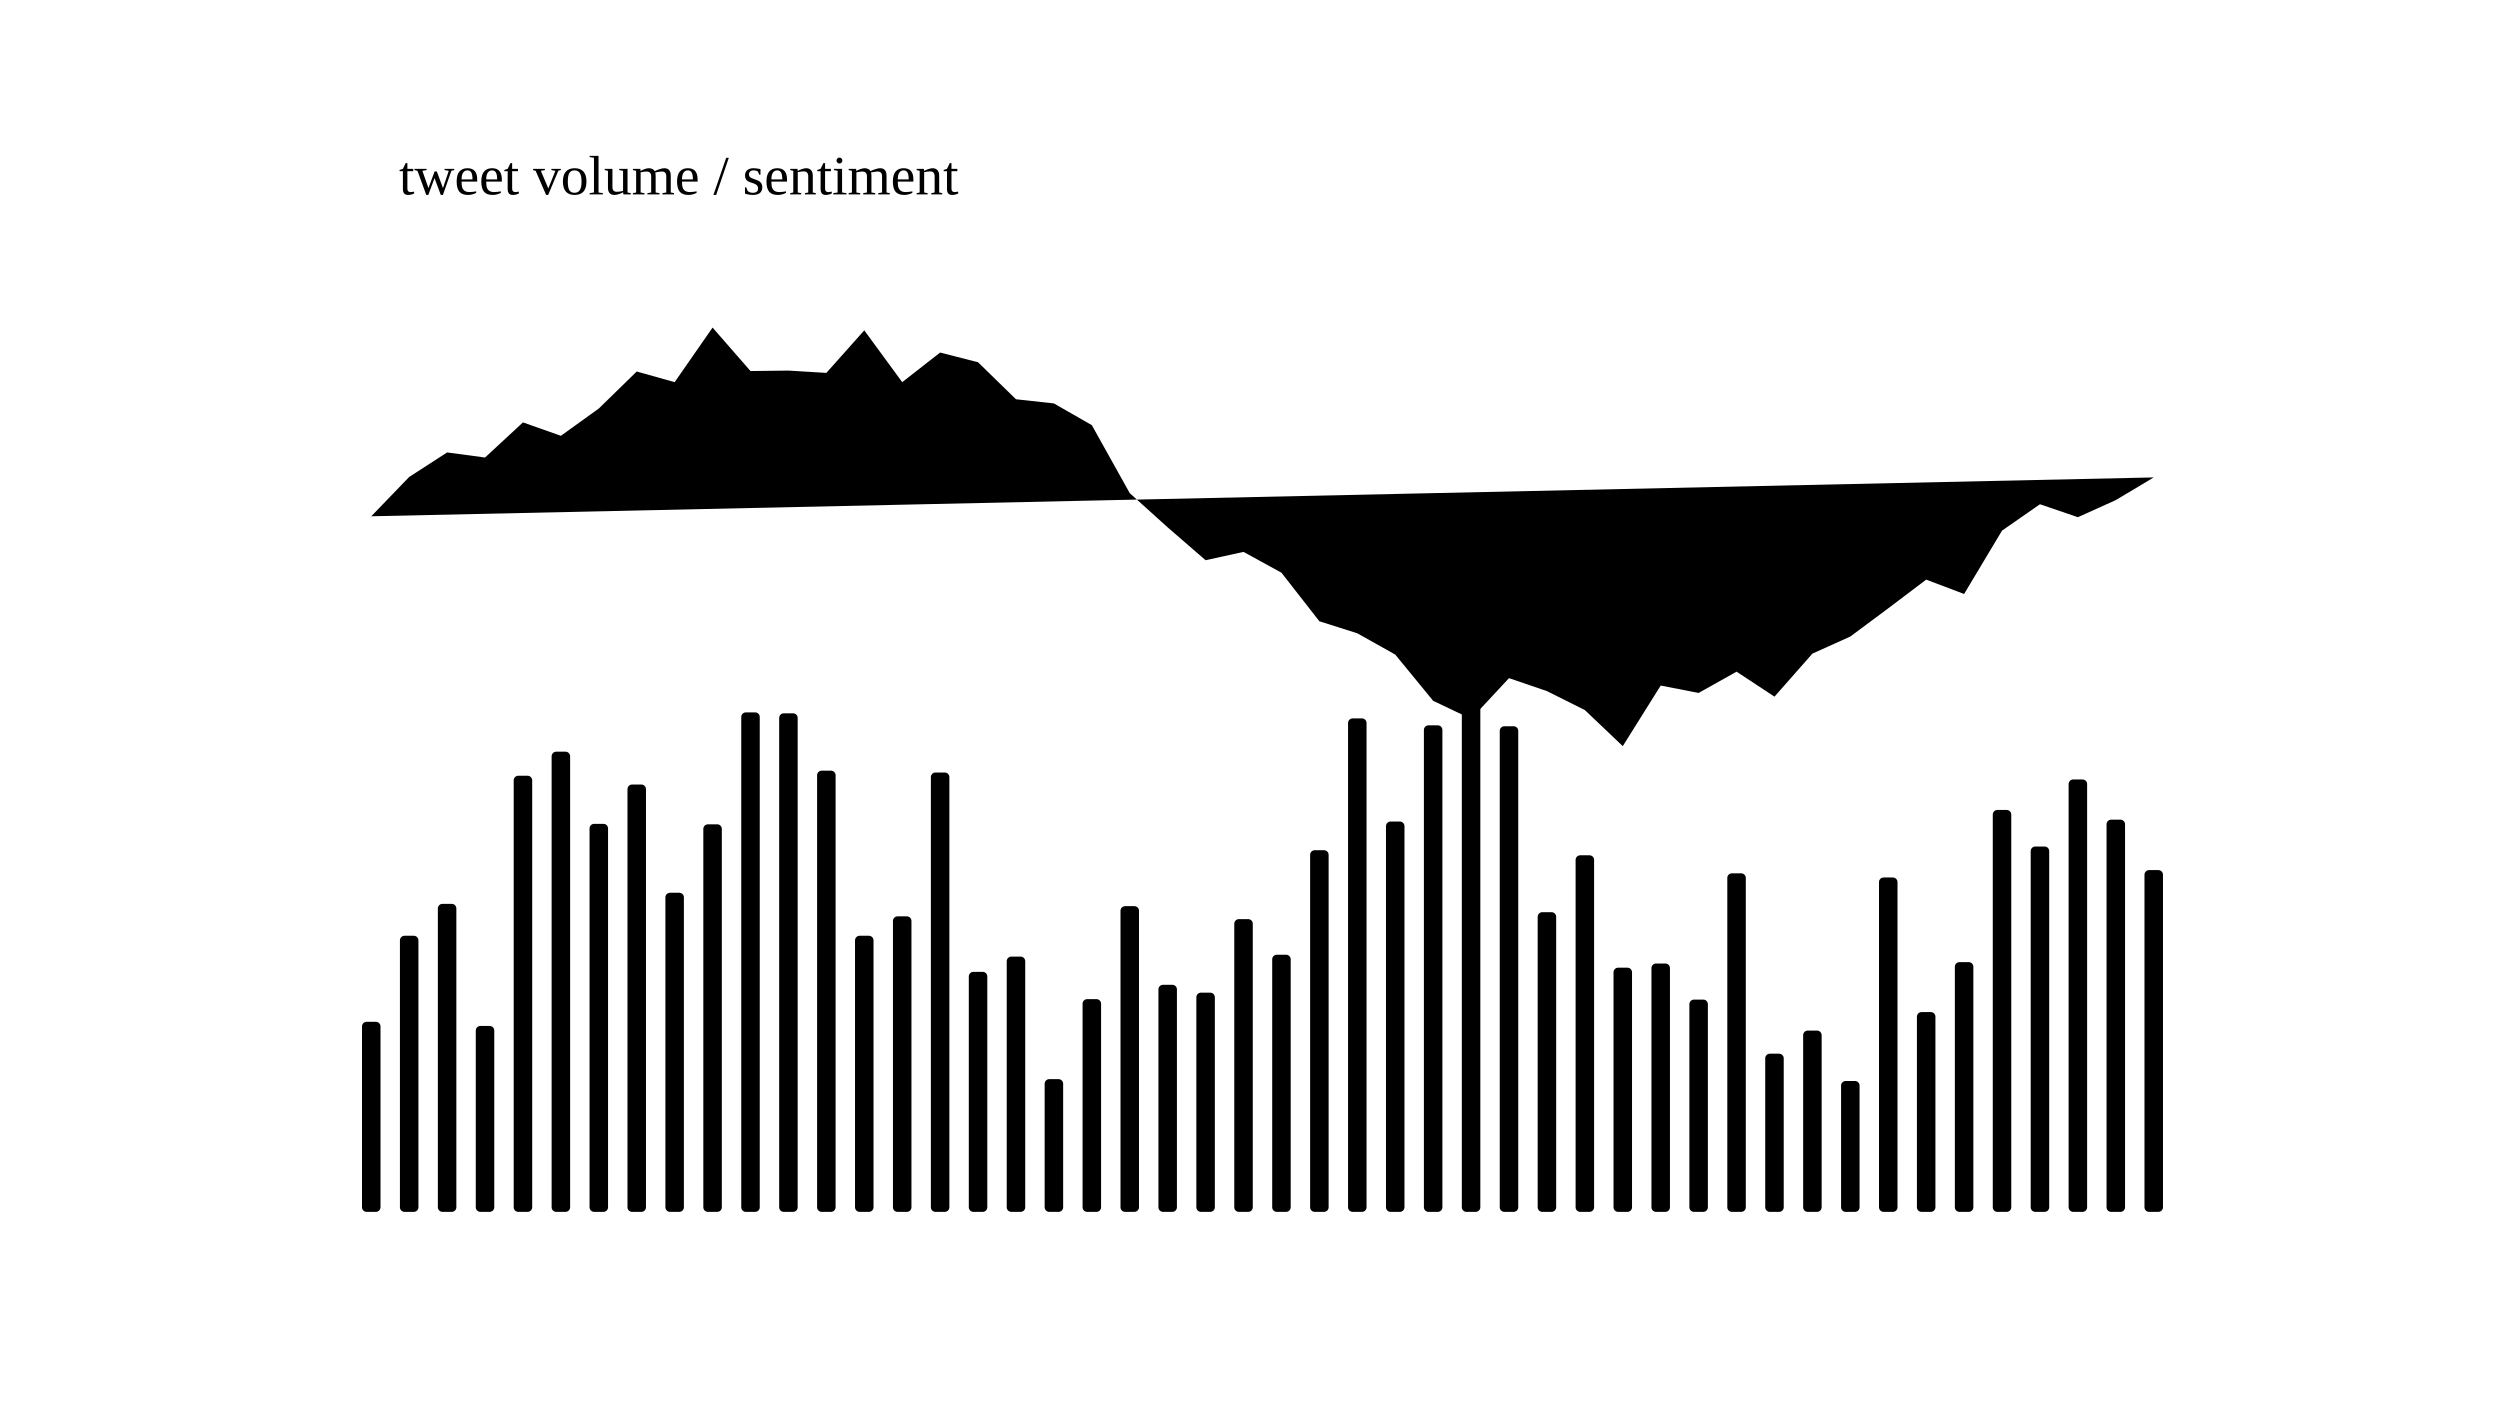
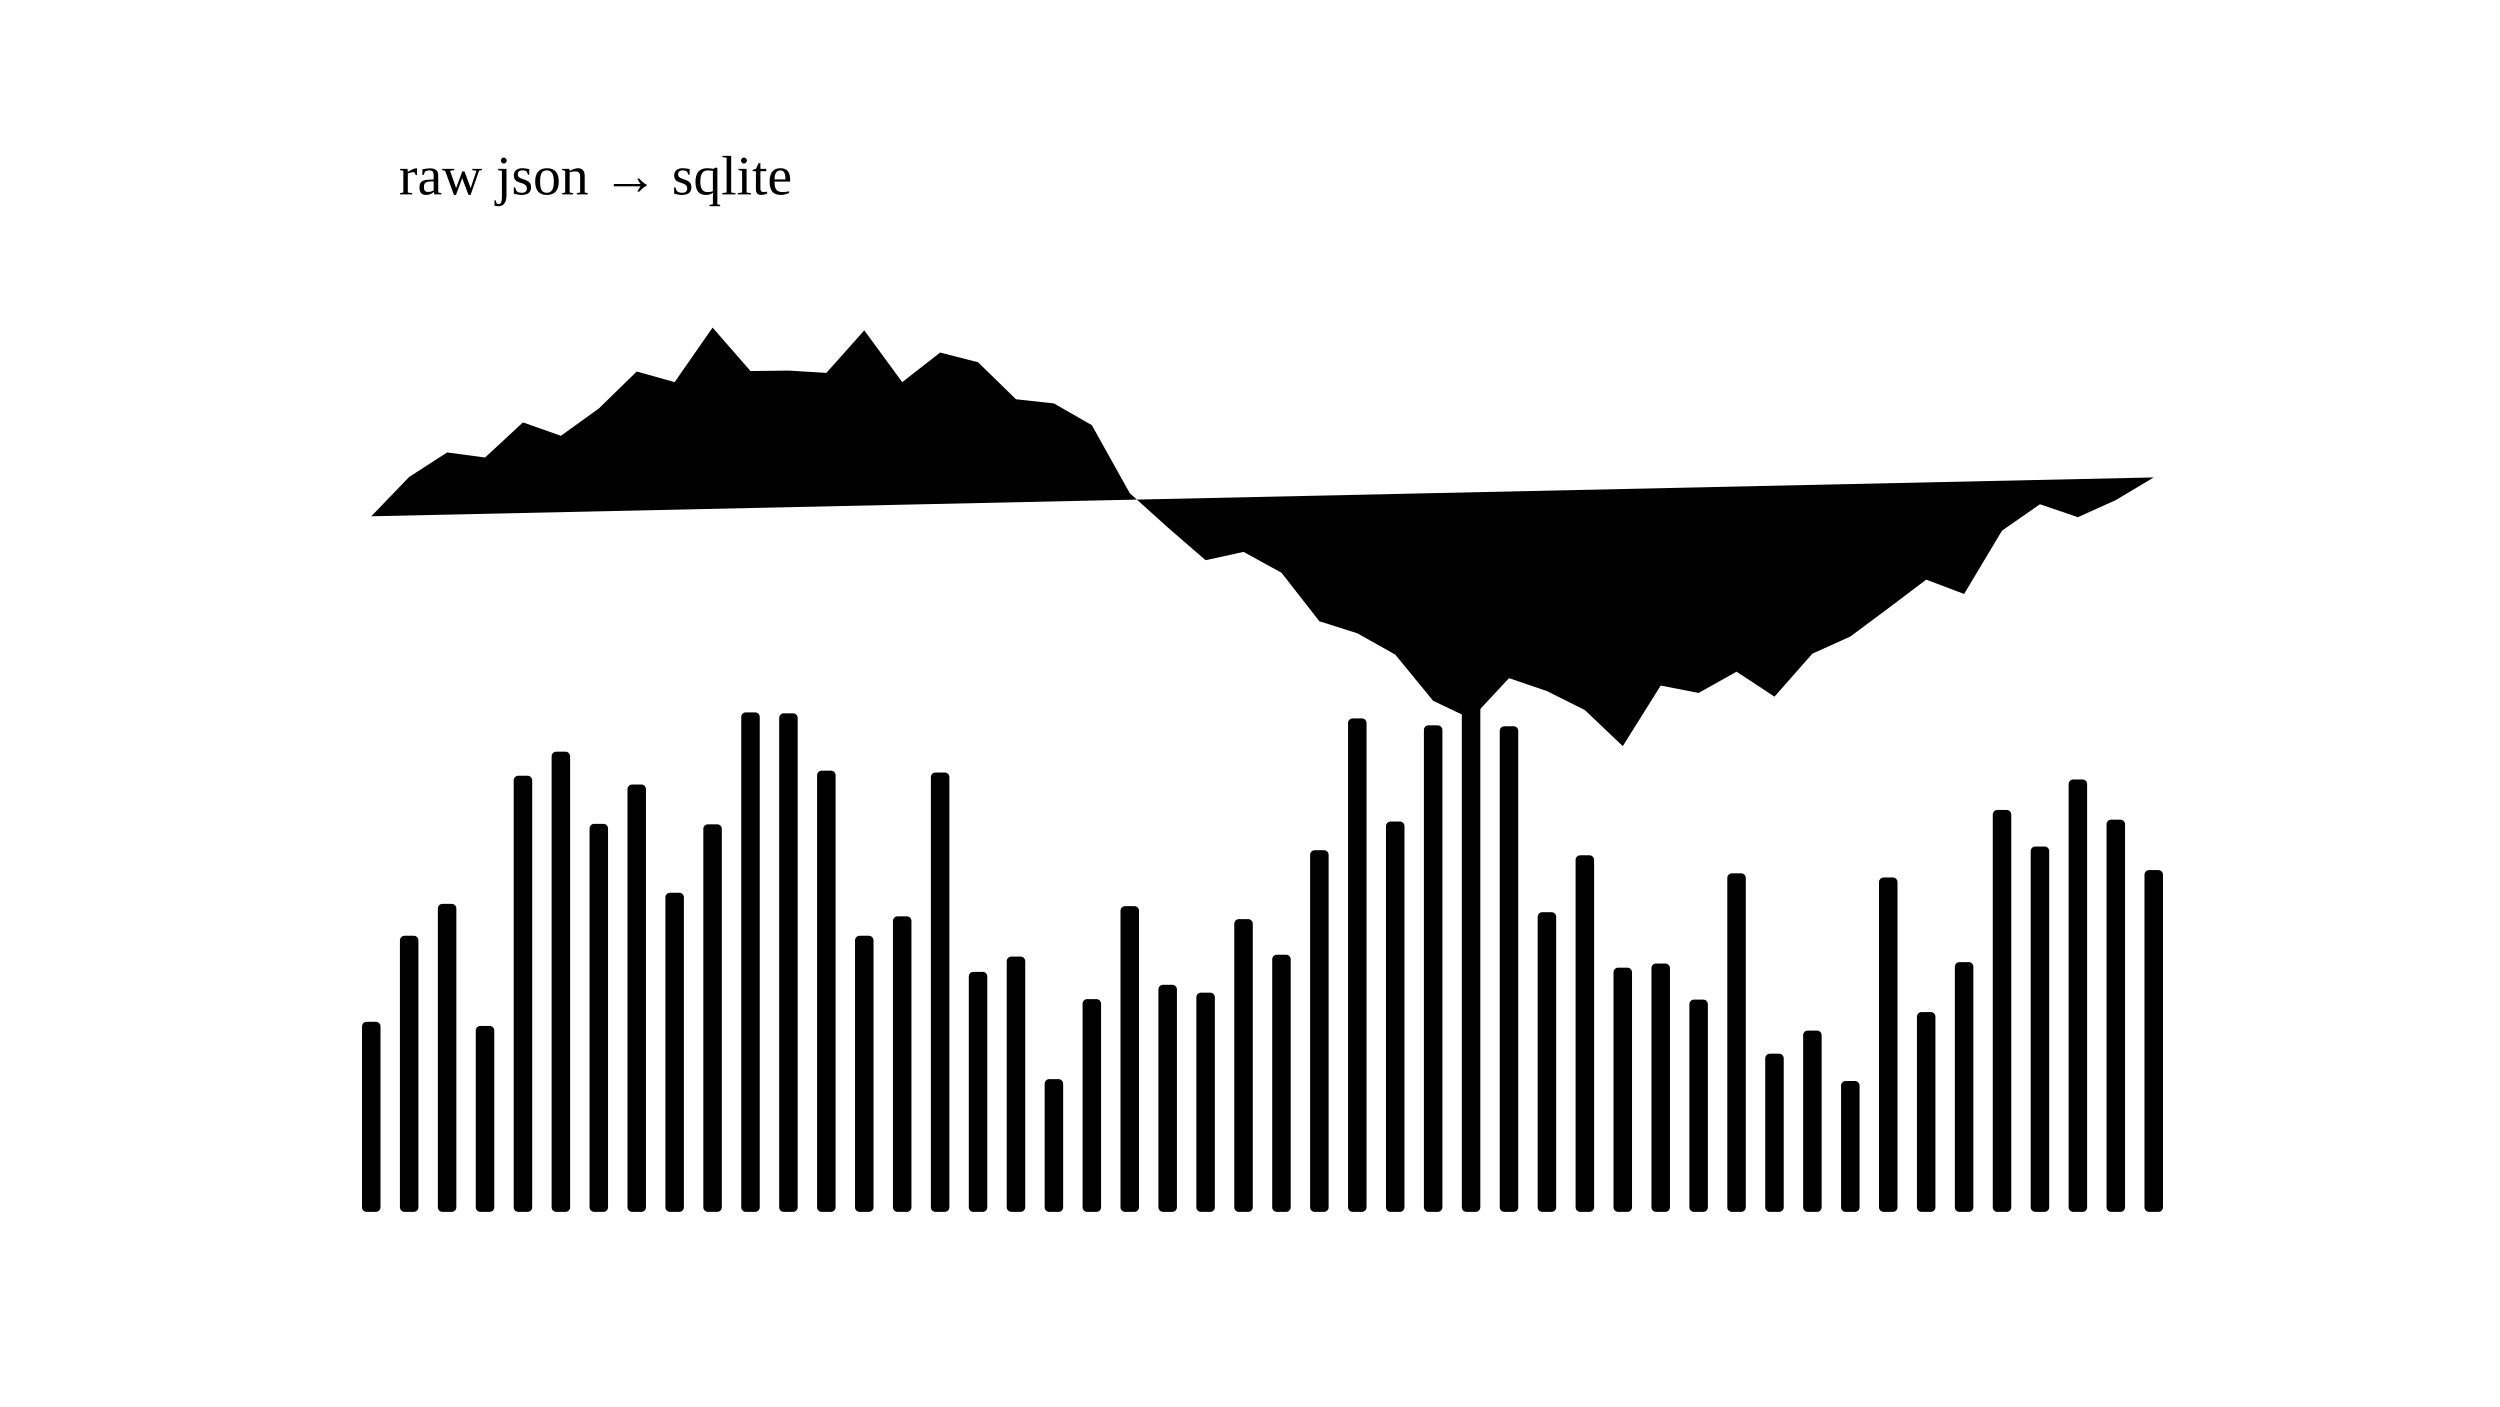
<svg xmlns="http://www.w3.org/2000/svg" class="viz viz--stream" viewBox="0 0 400 225" role="img" aria-label="Bar chart of tweet volume with a sentiment line" preserveAspectRatio="xMidYMid slice">
  <g class="v-grid">
    <line x1="20" y1="0" x2="20" y2="225" />
    <line x1="50" y1="0" x2="50" y2="225" />
    <line x1="80" y1="0" x2="80" y2="225" />
    <line x1="110" y1="0" x2="110" y2="225" />
    <line x1="140" y1="0" x2="140" y2="225" />
    <line x1="170" y1="0" x2="170" y2="225" />
    <line x1="200" y1="0" x2="200" y2="225" />
    <line x1="230" y1="0" x2="230" y2="225" />
    <line x1="260" y1="0" x2="260" y2="225" />
    <line x1="290" y1="0" x2="290" y2="225" />
    <line x1="320" y1="0" x2="320" y2="225" />
    <line x1="350" y1="0" x2="350" y2="225" />
    <line x1="380" y1="0" x2="380" y2="225" />
    <line x1="0" y1="15" x2="400" y2="15" />
    <line x1="0" y1="45" x2="400" y2="45" />
    <line x1="0" y1="75" x2="400" y2="75" />
    <line x1="0" y1="105" x2="400" y2="105" />
    <line x1="0" y1="135" x2="400" y2="135" />
    <line x1="0" y1="165" x2="400" y2="165" />
    <line x1="0" y1="195" x2="400" y2="195" />
  </g>
  <g transform="translate(52.0 8.9) scale(0.74)">
    <rect class="v-bar v-bar--thin" x="8.0" y="208.9" width="4" height="41.1" rx="1" style="--i:0" />
    <rect class="v-bar v-bar--thin" x="16.2" y="190.3" width="4" height="59.7" rx="1" style="--i:1" />
    <rect class="v-bar v-bar--thin" x="24.4" y="183.4" width="4" height="66.6" rx="1" style="--i:2" />
    <rect class="v-bar v-bar--thin" x="32.6" y="209.8" width="4" height="40.2" rx="1" style="--i:3" />
    <rect class="v-bar v-bar--thin" x="40.8" y="155.7" width="4" height="94.3" rx="1" style="--i:4" />
    <rect class="v-bar v-bar--thin" x="49.0" y="150.5" width="4" height="99.5" rx="1" style="--i:5" />
    <rect class="v-bar v-bar--thin" x="57.2" y="166.1" width="4" height="83.9" rx="1" style="--i:6" />
    <rect class="v-bar v-bar--thin" x="65.4" y="157.6" width="4" height="92.4" rx="1" style="--i:7" />
    <rect class="v-bar v-bar--thin" x="73.6" y="181.0" width="4" height="69.0" rx="1" style="--i:8" />
    <rect class="v-bar v-bar--thin" x="81.8" y="166.2" width="4" height="83.8" rx="1" style="--i:9" />
    <rect class="v-bar v-bar--thin" x="90.0" y="142.0" width="4" height="108.0" rx="1" style="--i:10" />
    <rect class="v-bar v-bar--thin" x="98.2" y="142.2" width="4" height="107.8" rx="1" style="--i:11" />
    <rect class="v-bar v-bar--thin" x="106.4" y="154.6" width="4" height="95.4" rx="1" style="--i:12" />
    <rect class="v-bar v-bar--thin" x="114.6" y="190.3" width="4" height="59.7" rx="1" style="--i:13" />
    <rect class="v-bar v-bar--thin" x="122.8" y="186.1" width="4" height="63.9" rx="1" style="--i:14" />
    <rect class="v-bar v-bar--thin" x="131.0" y="155.0" width="4" height="95.0" rx="1" style="--i:15" />
    <rect class="v-bar v-bar--thin" x="139.2" y="198.1" width="4" height="51.9" rx="1" style="--i:16" />
    <rect class="v-bar v-bar--thin" x="147.4" y="194.8" width="4" height="55.2" rx="1" style="--i:17" />
    <rect class="v-bar v-bar--thin" x="155.6" y="221.3" width="4" height="28.7" rx="1" style="--i:18" />
    <rect class="v-bar v-bar--thin" x="163.8" y="204.0" width="4" height="46.0" rx="1" style="--i:19" />
    <rect class="v-bar v-bar--thin" x="172.0" y="183.9" width="4" height="66.1" rx="1" style="--i:20" />
    <rect class="v-bar v-bar--thin" x="180.2" y="200.9" width="4" height="49.1" rx="1" style="--i:21" />
    <rect class="v-bar v-bar--thin" x="188.4" y="202.6" width="4" height="47.4" rx="1" style="--i:22" />
    <rect class="v-bar v-bar--thin" x="196.6" y="186.7" width="4" height="63.3" rx="1" style="--i:23" />
    <rect class="v-bar v-bar--thin" x="204.8" y="194.4" width="4" height="55.6" rx="1" style="--i:24" />
    <rect class="v-bar v-bar--thin" x="213.0" y="171.8" width="4" height="78.2" rx="1" style="--i:25" />
    <rect class="v-bar v-bar--thin" x="221.2" y="143.3" width="4" height="106.7" rx="1" style="--i:26" />
    <rect class="v-bar v-bar--thin" x="229.4" y="165.6" width="4" height="84.4" rx="1" style="--i:27" />
    <rect class="v-bar v-bar--thin" x="237.6" y="144.8" width="4" height="105.2" rx="1" style="--i:28" />
    <rect class="v-bar v-bar--thin" x="245.8" y="131.7" width="4" height="118.3" rx="1" style="--i:29" />
    <rect class="v-bar v-bar--thin" x="254.0" y="145.0" width="4" height="105.0" rx="1" style="--i:30" />
    <rect class="v-bar v-bar--thin" x="262.2" y="185.2" width="4" height="64.8" rx="1" style="--i:31" />
    <rect class="v-bar v-bar--thin" x="270.4" y="172.9" width="4" height="77.1" rx="1" style="--i:32" />
    <rect class="v-bar v-bar--thin" x="278.6" y="197.2" width="4" height="52.8" rx="1" style="--i:33" />
    <rect class="v-bar v-bar--thin" x="286.8" y="196.3" width="4" height="53.7" rx="1" style="--i:34" />
    <rect class="v-bar v-bar--thin" x="295.0" y="204.1" width="4" height="45.9" rx="1" style="--i:35" />
    <rect class="v-bar v-bar--thin" x="303.2" y="176.8" width="4" height="73.2" rx="1" style="--i:36" />
    <rect class="v-bar v-bar--thin" x="311.4" y="215.8" width="4" height="34.2" rx="1" style="--i:37" />
    <rect class="v-bar v-bar--thin" x="319.6" y="210.8" width="4" height="39.2" rx="1" style="--i:38" />
    <rect class="v-bar v-bar--thin" x="327.8" y="221.7" width="4" height="28.3" rx="1" style="--i:39" />
    <rect class="v-bar v-bar--thin" x="336.0" y="177.7" width="4" height="72.3" rx="1" style="--i:40" />
    <rect class="v-bar v-bar--thin" x="344.2" y="206.8" width="4" height="43.2" rx="1" style="--i:41" />
    <rect class="v-bar v-bar--thin" x="352.4" y="196.0" width="4" height="54.0" rx="1" style="--i:42" />
    <rect class="v-bar v-bar--thin" x="360.6" y="163.1" width="4" height="86.9" rx="1" style="--i:43" />
    <rect class="v-bar v-bar--thin" x="368.8" y="171.0" width="4" height="79.0" rx="1" style="--i:44" />
    <rect class="v-bar v-bar--thin" x="377.0" y="156.5" width="4" height="93.5" rx="1" style="--i:45" />
    <rect class="v-bar v-bar--thin" x="385.2" y="165.2" width="4" height="84.8" rx="1" style="--i:46" />
    <rect class="v-bar v-bar--thin" x="393.4" y="176.1" width="4" height="73.9" rx="1" style="--i:47" />
    <path class="v-sent" d="M10.0 99.6 L18.2 91.1 L26.4 85.8 L34.6 86.9 L42.8 79.3 L51.0 82.2 L59.2 76.3 L67.4 68.3 L75.6 70.6 L83.8 58.8 L92.0 68.2 L100.2 68.1 L108.4 68.6 L116.6 59.4 L124.8 70.6 L133.0 64.2 L141.2 66.3 L149.4 74.3 L157.6 75.2 L165.8 79.9 L174.0 94.6 L182.2 102.0 L190.4 109.1 L198.6 107.3 L206.8 111.8 L215.0 122.3 L223.2 124.9 L231.4 129.5 L239.6 139.5 L247.8 143.4 L256.0 134.6 L264.2 137.4 L272.4 141.5 L280.6 149.3 L288.8 136.2 L297.0 137.8 L305.2 133.2 L313.4 138.6 L321.6 129.3 L329.8 125.6 L338.0 119.5 L346.2 113.3 L354.4 116.4 L362.6 102.7 L370.8 97.0 L379.0 99.8 L387.2 96.1 L395.4 91.2" />
-     <text class="v-label v-label--dim" x="16" y="30">tweet volume / sentiment</text>
+     <text class="v-label v-label--dim" x="16" y="30">raw json → sqlite</text>
  </g>
</svg>
